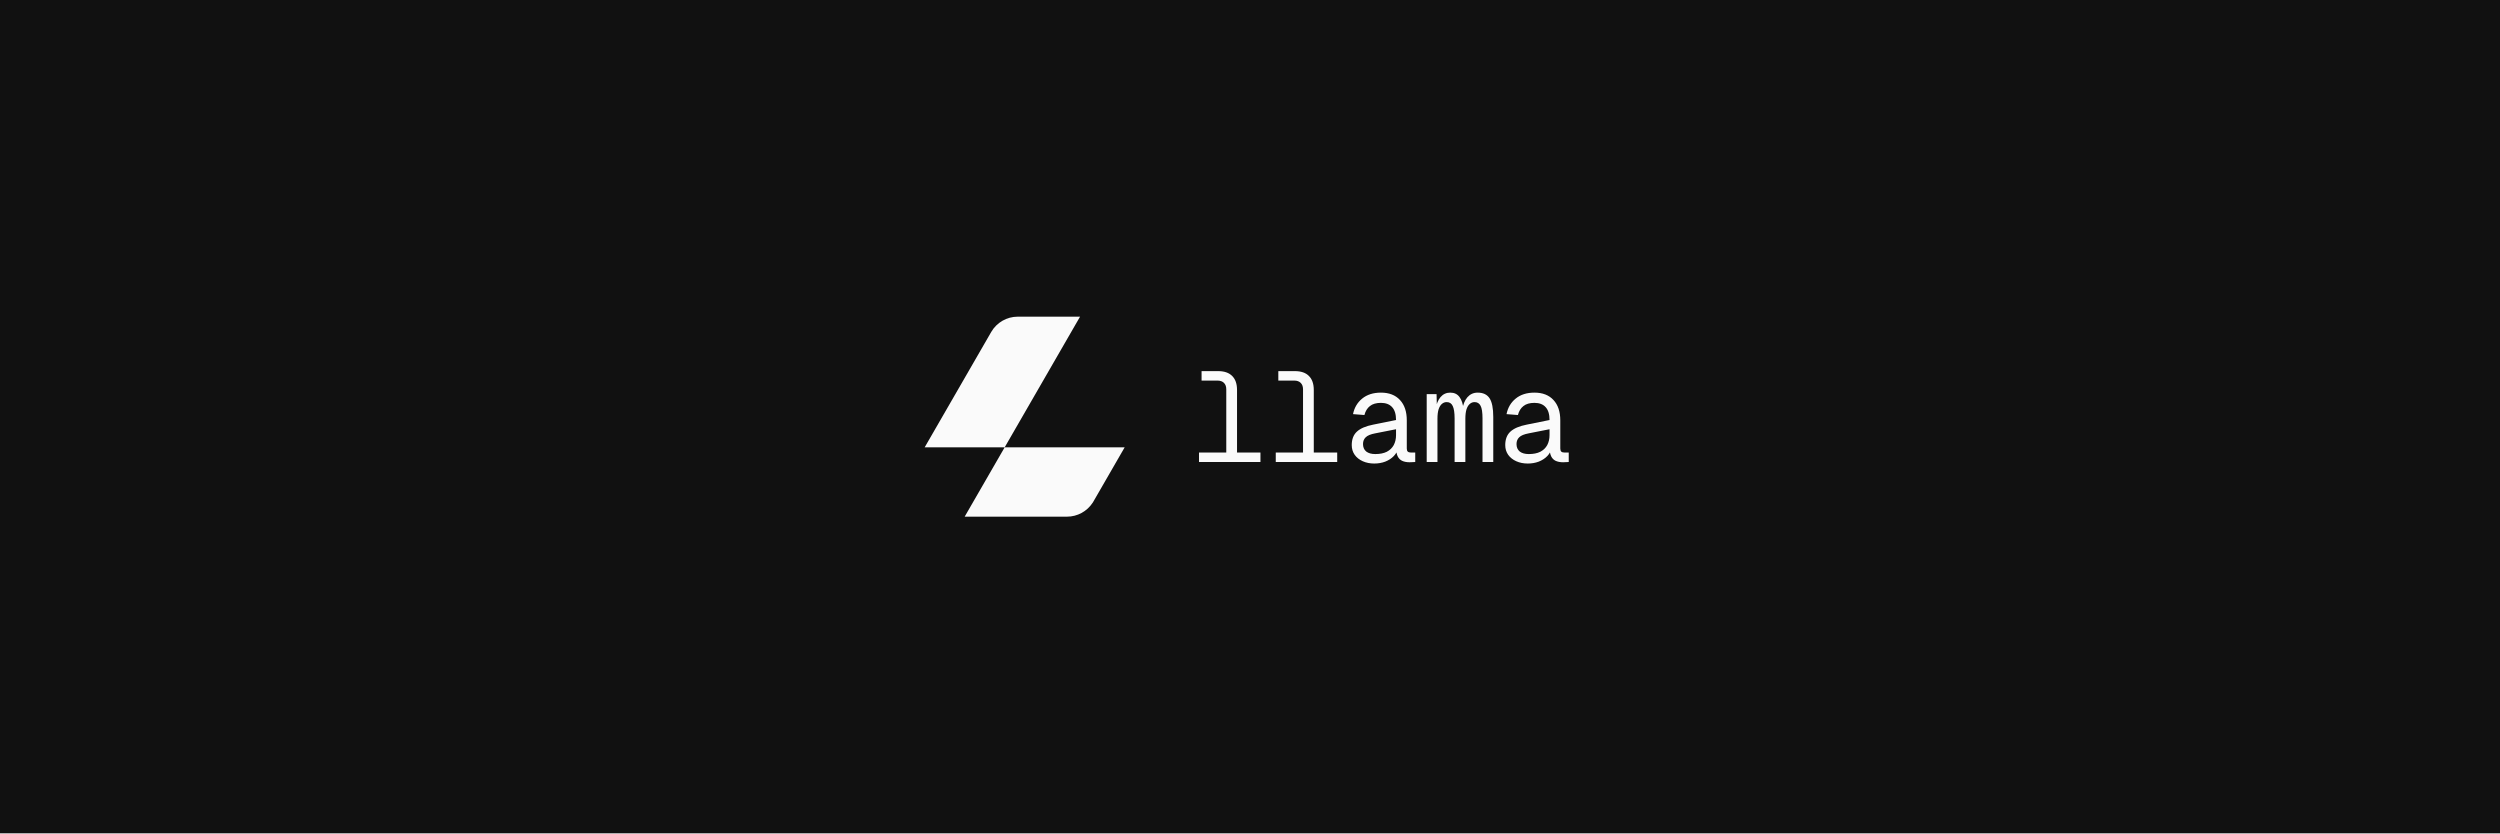
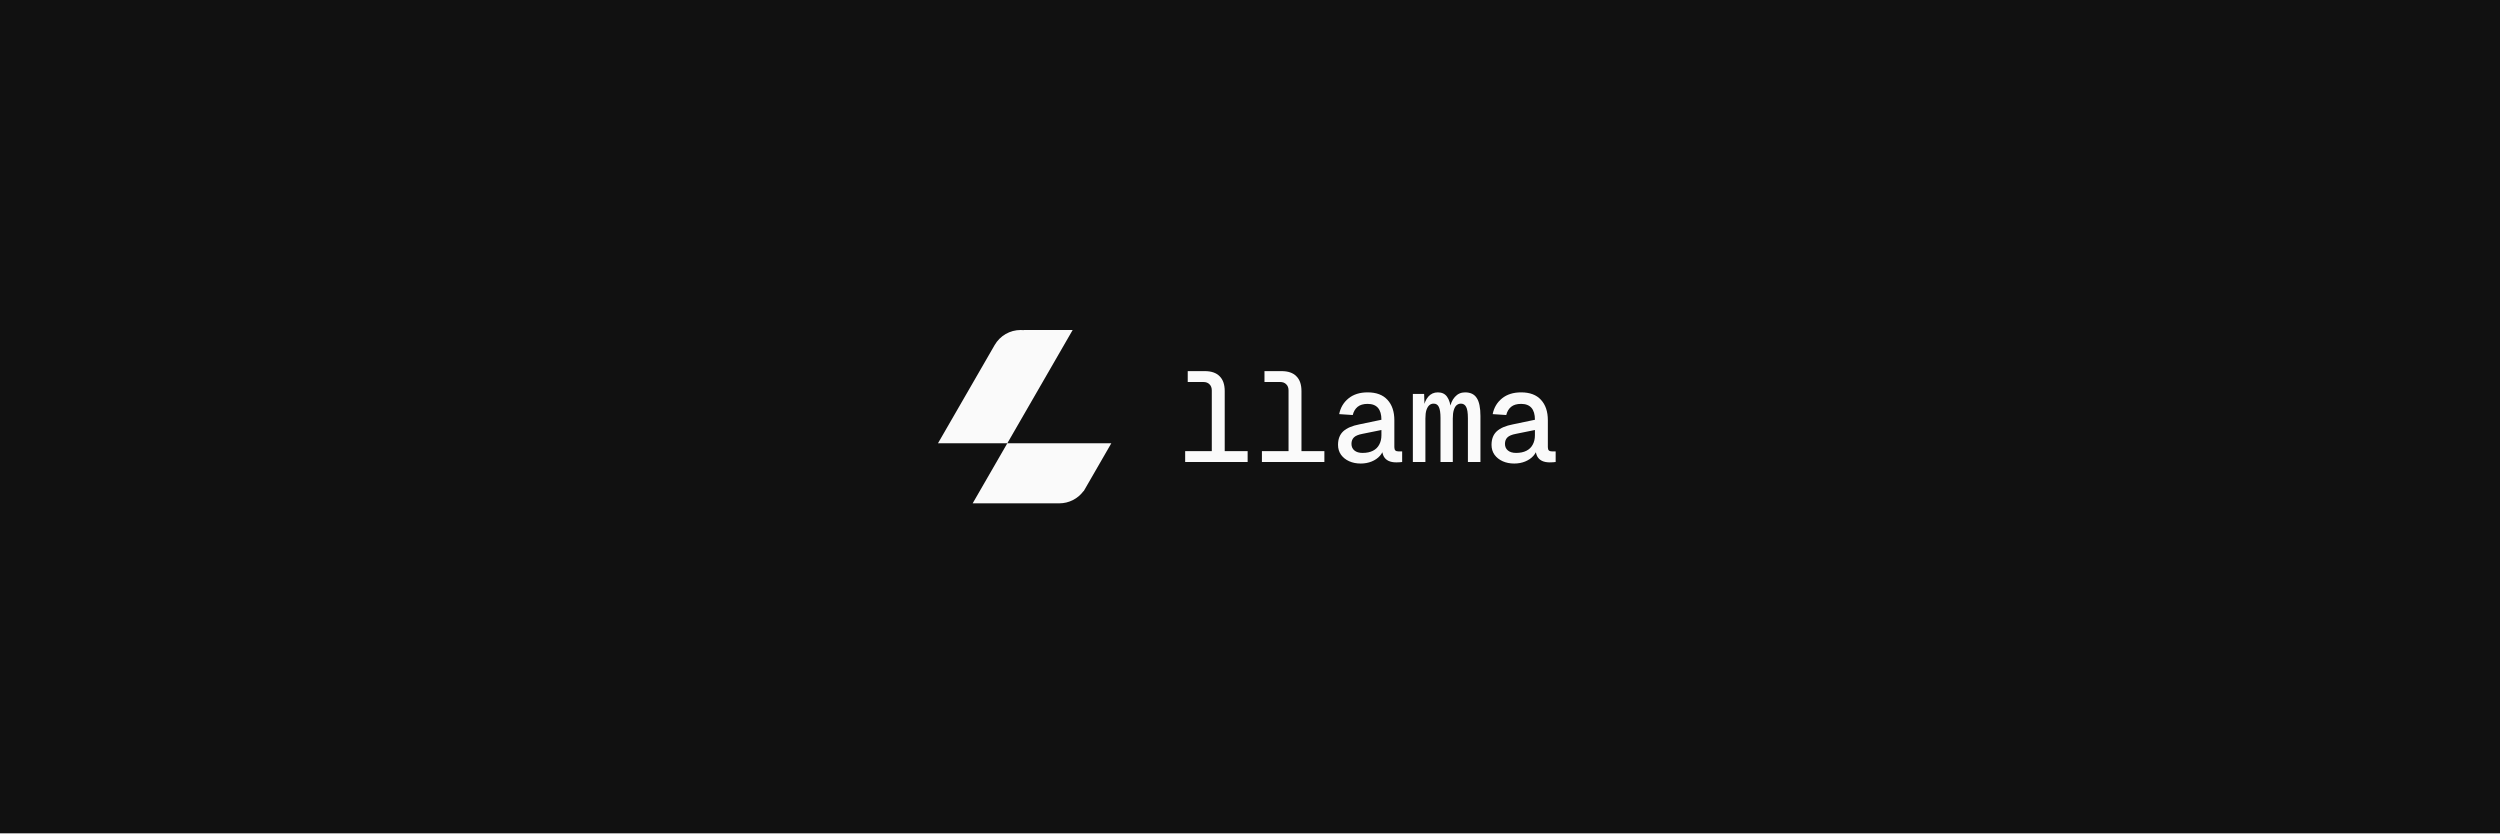
<svg xmlns="http://www.w3.org/2000/svg" width="7500" height="2500" viewBox="0 0 7500 2500" fill="none">
  <rect width="7500" height="2500" fill="#111111" />
-   <path d="M3374 1342L3278.25 1508L3278.14 1507.93C3261.25 1534.07 3232.19 1550 3200.86 1550H2894L2974.32 1410.77L3014 1342H3374ZM3014 1342H2774L2887.08 1146L2973.6 996.025C2990.03 967.546 3020.41 950 3053.29 950H3240.15L3014 1342Z" fill="#FAFAFA" />
-   <path d="M3678.83 1386V1167.89C3678.83 1159.7 3676.53 1153.3 3671.92 1148.69C3667.31 1144.08 3660.91 1141.78 3652.72 1141.78H3604.72V1113.36H3654.26C3672.94 1113.36 3687.02 1118.22 3696.5 1127.95C3706.22 1137.42 3711.09 1151.5 3711.09 1170.19V1386H3678.83ZM3597.04 1386V1357.58H3781.36V1386H3597.04ZM3909.08 1386V1167.89C3909.08 1159.7 3906.78 1153.3 3902.17 1148.69C3897.56 1144.08 3891.16 1141.78 3882.97 1141.78H3834.97V1113.36H3884.51C3903.19 1113.36 3917.27 1118.22 3926.75 1127.95C3936.47 1137.42 3941.34 1151.5 3941.34 1170.19V1386H3909.08ZM3827.29 1386V1357.58H4011.61V1386H3827.29ZM4122.82 1390.61C4110.02 1390.61 4098.5 1388.3 4088.26 1383.7C4078.02 1379.09 4069.96 1372.69 4064.07 1364.5C4058.18 1356.05 4055.24 1346.32 4055.24 1335.31C4055.24 1317.9 4060.36 1304.46 4070.6 1294.99C4081.09 1285.26 4097.48 1278.22 4119.75 1273.87L4188.1 1260.05C4188.1 1242.64 4184.13 1229.71 4176.2 1221.26C4168.52 1212.82 4157.38 1208.59 4142.79 1208.59C4128.71 1208.59 4117.7 1211.79 4109.76 1218.19C4101.83 1224.34 4096.32 1233.3 4093.25 1245.07L4059.08 1242.38C4062.92 1223.18 4072 1207.7 4086.34 1195.92C4100.93 1183.89 4119.75 1177.87 4142.79 1177.87C4167.36 1177.87 4186.44 1185.3 4200 1200.14C4213.57 1214.74 4220.36 1234.96 4220.36 1260.82V1345.3C4220.36 1349.9 4221.38 1353.1 4223.43 1354.9C4225.48 1356.69 4228.55 1357.58 4232.64 1357.58H4245.7V1386C4244.16 1386.26 4241.73 1386.38 4238.4 1386.38C4235.08 1386.64 4231.88 1386.77 4228.8 1386.77C4220.1 1386.77 4212.68 1385.36 4206.53 1382.54C4200.64 1379.73 4196.16 1375.25 4193.09 1369.1C4190.02 1362.7 4188.36 1354.51 4188.1 1344.53H4194.24C4192.45 1353.23 4188.1 1361.17 4181.19 1368.34C4174.53 1375.25 4166.08 1380.75 4155.84 1384.85C4145.6 1388.69 4134.6 1390.61 4122.82 1390.61ZM4125.89 1362.19C4139.72 1362.19 4151.24 1359.89 4160.45 1355.28C4169.67 1350.42 4176.58 1343.76 4181.19 1335.31C4185.8 1326.61 4188.1 1316.62 4188.1 1305.36V1287.7L4125.89 1299.98C4112.07 1302.54 4102.47 1306.51 4097.09 1311.89C4091.72 1317.01 4089.03 1323.79 4089.03 1332.24C4089.03 1341.71 4092.23 1349.14 4098.63 1354.51C4105.28 1359.63 4114.37 1362.19 4125.89 1362.19ZM4280.11 1386V1182.48H4309.68L4310.83 1227.79L4306.99 1227.02C4309.29 1211.92 4314.16 1200.02 4321.58 1191.31C4329.26 1182.35 4338.99 1177.87 4350.77 1177.87C4362.8 1177.87 4372.01 1182.22 4378.41 1190.93C4385.07 1199.63 4389.17 1212.43 4390.7 1229.33H4386.86C4389.17 1213.46 4394.29 1200.91 4402.22 1191.7C4410.41 1182.48 4420.65 1177.87 4432.94 1177.87C4449.33 1177.87 4461.23 1183.5 4468.65 1194.77C4476.08 1206.03 4479.79 1224.72 4479.79 1250.83V1386H4447.53V1255.44C4447.53 1237.26 4445.61 1224.59 4441.77 1217.42C4437.93 1210 4431.92 1206.29 4423.73 1206.29C4418.35 1206.29 4413.61 1208.08 4409.52 1211.66C4405.42 1214.99 4402.09 1220.37 4399.53 1227.79C4397.23 1235.22 4396.08 1244.69 4396.08 1256.21V1386H4363.82V1255.44C4363.82 1238.03 4361.9 1225.49 4358.06 1217.81C4354.48 1210.13 4348.46 1206.29 4340.01 1206.29C4334.64 1206.29 4329.9 1208.08 4325.81 1211.66C4321.71 1214.99 4318.38 1220.37 4315.82 1227.79C4313.52 1235.22 4312.37 1244.69 4312.37 1256.21V1386H4280.11ZM4583.32 1390.61C4570.52 1390.61 4559 1388.3 4548.76 1383.7C4538.52 1379.09 4530.46 1372.69 4524.57 1364.5C4518.68 1356.05 4515.74 1346.32 4515.74 1335.31C4515.74 1317.9 4520.86 1304.46 4531.1 1294.99C4541.59 1285.26 4557.98 1278.22 4580.25 1273.87L4648.6 1260.05C4648.6 1242.64 4644.63 1229.71 4636.7 1221.26C4629.02 1212.82 4617.88 1208.59 4603.29 1208.59C4589.21 1208.59 4578.2 1211.79 4570.26 1218.19C4562.33 1224.34 4556.82 1233.3 4553.75 1245.07L4519.58 1242.38C4523.42 1223.18 4532.5 1207.7 4546.84 1195.92C4561.43 1183.89 4580.25 1177.87 4603.29 1177.87C4627.86 1177.87 4646.94 1185.3 4660.5 1200.14C4674.07 1214.74 4680.86 1234.96 4680.86 1260.82V1345.3C4680.86 1349.9 4681.88 1353.1 4683.93 1354.9C4685.98 1356.69 4689.05 1357.58 4693.14 1357.58H4706.2V1386C4704.66 1386.26 4702.23 1386.38 4698.9 1386.38C4695.58 1386.64 4692.38 1386.77 4689.3 1386.77C4680.6 1386.77 4673.18 1385.36 4667.03 1382.54C4661.14 1379.73 4656.66 1375.25 4653.59 1369.1C4650.52 1362.7 4648.86 1354.51 4648.6 1344.53H4654.74C4652.95 1353.23 4648.6 1361.17 4641.69 1368.34C4635.03 1375.25 4626.58 1380.75 4616.34 1384.85C4606.1 1388.69 4595.1 1390.61 4583.32 1390.61ZM4586.39 1362.19C4600.22 1362.19 4611.74 1359.89 4620.95 1355.28C4630.17 1350.42 4637.08 1343.76 4641.69 1335.31C4646.3 1326.61 4648.6 1316.62 4648.6 1305.36V1287.7L4586.39 1299.98C4572.57 1302.54 4562.97 1306.51 4557.59 1311.89C4552.22 1317.01 4549.53 1323.79 4549.53 1332.24C4549.53 1341.71 4552.73 1349.14 4559.13 1354.51C4565.78 1359.63 4574.87 1362.19 4586.39 1362.19Z" fill="#FAFAFA" />
+   <path d="M3334 1329.73L3251.02 1473.6L3250.53 1473.29C3233.67 1496.21 3206.79 1510 3177.94 1510H2918L3002.77 1363.06L3022 1329.73H3334ZM3022 1329.73H2814L2912 1159.87L2984 1035.07C3000.09 1007.18 3029.84 990 3062.03 990C3065.19 990 3068.29 990.157 3071.33 990.46L3071.4 990H3218L3022 1329.73Z" fill="#FAFAFA" />
+   <path d="M3635.38 1386V1171.34C3635.38 1163.41 3633.07 1157.26 3628.46 1152.91C3624.11 1148.3 3617.97 1146 3610.03 1146H3563.18V1113.36H3614.26C3633.97 1113.36 3648.82 1118.48 3658.8 1128.72C3669.04 1138.7 3674.16 1153.55 3674.16 1173.26V1386H3635.38ZM3555.5 1386V1353.36H3742.9V1386H3555.5ZM3865.63 1386V1171.34C3865.63 1163.41 3863.32 1157.26 3858.71 1152.91C3854.36 1148.3 3848.22 1146 3840.28 1146H3793.43V1113.36H3844.51C3864.22 1113.36 3879.07 1118.48 3889.05 1128.72C3899.29 1138.7 3904.41 1153.55 3904.41 1173.26V1386H3865.63ZM3785.75 1386V1353.36H3973.15V1386H3785.75ZM4082.05 1390.61C4069.25 1390.61 4057.73 1388.3 4047.49 1383.7C4037.25 1379.09 4029.06 1372.56 4022.92 1364.11C4017.03 1355.66 4014.08 1345.81 4014.08 1334.54C4014.08 1317.14 4019.33 1303.57 4029.83 1293.84C4040.58 1284.11 4056.71 1277.2 4078.21 1273.1L4144.26 1259.28C4144.26 1243.41 4140.8 1231.5 4133.89 1223.57C4126.98 1215.63 4116.61 1211.66 4102.79 1211.66C4089.99 1211.66 4080 1214.61 4072.84 1220.5C4065.67 1226.38 4060.8 1234.58 4058.24 1245.07L4017.54 1242.38C4021.38 1222.93 4030.72 1207.18 4045.57 1195.15C4060.42 1183.12 4079.49 1177.1 4102.79 1177.1C4128.9 1177.1 4148.74 1184.53 4162.31 1199.38C4176.13 1214.22 4183.04 1234.7 4183.04 1260.82V1341.46C4183.04 1346.06 4184.07 1349.39 4186.12 1351.44C4188.16 1353.23 4191.11 1354.13 4194.95 1354.13H4206.47V1386C4204.93 1386.26 4202.37 1386.51 4198.79 1386.77C4195.46 1387.02 4192.13 1387.15 4188.8 1387.15C4179.59 1387.15 4171.78 1385.62 4165.38 1382.54C4158.98 1379.47 4154.12 1374.74 4150.79 1368.34C4147.72 1361.68 4145.92 1353.36 4145.41 1343.38H4151.56C4150.02 1352.34 4146.05 1360.4 4139.65 1367.57C4133.25 1374.74 4125.06 1380.37 4115.08 1384.46C4105.09 1388.56 4094.08 1390.61 4082.05 1390.61ZM4087.81 1358.74C4100.1 1358.74 4110.47 1356.56 4118.92 1352.21C4127.36 1347.86 4133.64 1341.71 4137.73 1333.78C4142.08 1325.84 4144.26 1316.5 4144.26 1305.74V1290L4087.43 1301.52C4075.14 1303.82 4066.56 1307.41 4061.7 1312.27C4056.84 1317.14 4054.4 1323.54 4054.4 1331.47C4054.4 1339.92 4057.35 1346.58 4063.24 1351.44C4069.12 1356.3 4077.32 1358.74 4087.81 1358.74ZM4238.57 1386V1181.71H4272.37L4273.9 1227.79L4269.68 1226.64C4272.24 1211.02 4277.23 1198.86 4284.65 1190.16C4292.33 1181.46 4301.93 1177.1 4313.45 1177.1C4325.74 1177.1 4334.96 1181.46 4341.1 1190.16C4347.5 1198.86 4351.47 1211.79 4353.01 1228.94H4348.78C4351.09 1212.56 4356.33 1199.89 4364.53 1190.93C4372.72 1181.71 4382.96 1177.1 4395.25 1177.1C4411.37 1177.1 4423.02 1182.74 4430.19 1194C4437.61 1205.01 4441.33 1223.06 4441.33 1248.14V1386H4403.69V1254.67C4403.69 1238.29 4401.9 1226.9 4398.32 1220.5C4394.99 1214.1 4389.74 1210.9 4382.57 1210.9C4377.97 1210.9 4373.74 1212.43 4369.9 1215.5C4366.32 1218.58 4363.5 1223.44 4361.45 1230.1C4359.41 1236.5 4358.38 1244.94 4358.38 1255.44V1386H4321.52V1254.67C4321.52 1238.8 4319.85 1227.54 4316.53 1220.88C4313.45 1214.22 4308.21 1210.9 4300.78 1210.9C4295.92 1210.9 4291.69 1212.43 4288.11 1215.5C4284.53 1218.58 4281.58 1223.44 4279.28 1230.1C4277.23 1236.5 4276.21 1244.94 4276.21 1255.44V1386H4238.57ZM4542.55 1390.61C4529.75 1390.61 4518.23 1388.3 4507.99 1383.7C4497.75 1379.09 4489.56 1372.56 4483.42 1364.11C4477.53 1355.66 4474.58 1345.81 4474.58 1334.54C4474.58 1317.14 4479.83 1303.57 4490.33 1293.84C4501.08 1284.11 4517.21 1277.2 4538.71 1273.1L4604.76 1259.28C4604.76 1243.41 4601.3 1231.5 4594.39 1223.57C4587.48 1215.63 4577.11 1211.66 4563.29 1211.66C4550.49 1211.66 4540.5 1214.61 4533.34 1220.5C4526.17 1226.38 4521.3 1234.58 4518.74 1245.07L4478.04 1242.38C4481.88 1222.93 4491.22 1207.18 4506.07 1195.15C4520.92 1183.12 4539.99 1177.1 4563.29 1177.1C4589.4 1177.1 4609.24 1184.53 4622.81 1199.38C4636.63 1214.22 4643.54 1234.7 4643.54 1260.82V1341.46C4643.54 1346.06 4644.57 1349.39 4646.62 1351.44C4648.66 1353.23 4651.61 1354.13 4655.45 1354.13H4666.97V1386C4665.43 1386.26 4662.87 1386.51 4659.29 1386.77C4655.96 1387.02 4652.63 1387.15 4649.3 1387.15C4640.09 1387.15 4632.28 1385.62 4625.88 1382.54C4619.48 1379.47 4614.62 1374.74 4611.29 1368.34C4608.22 1361.68 4606.42 1353.36 4605.91 1343.38H4612.06C4610.52 1352.34 4606.55 1360.4 4600.15 1367.57C4593.75 1374.74 4585.56 1380.37 4575.58 1384.46C4565.59 1388.56 4554.58 1390.61 4542.55 1390.61ZM4548.31 1358.74C4560.6 1358.74 4570.97 1356.56 4579.42 1352.21C4587.86 1347.86 4594.14 1341.71 4598.23 1333.78C4602.58 1325.84 4604.76 1316.5 4604.76 1305.74V1290L4547.93 1301.52C4535.64 1303.82 4527.06 1307.41 4522.2 1312.27C4517.34 1317.14 4514.9 1323.54 4514.9 1331.47C4514.9 1339.92 4517.85 1346.58 4523.74 1351.44C4529.62 1356.3 4537.82 1358.74 4548.31 1358.74Z" fill="#FAFAFA" />
</svg>
